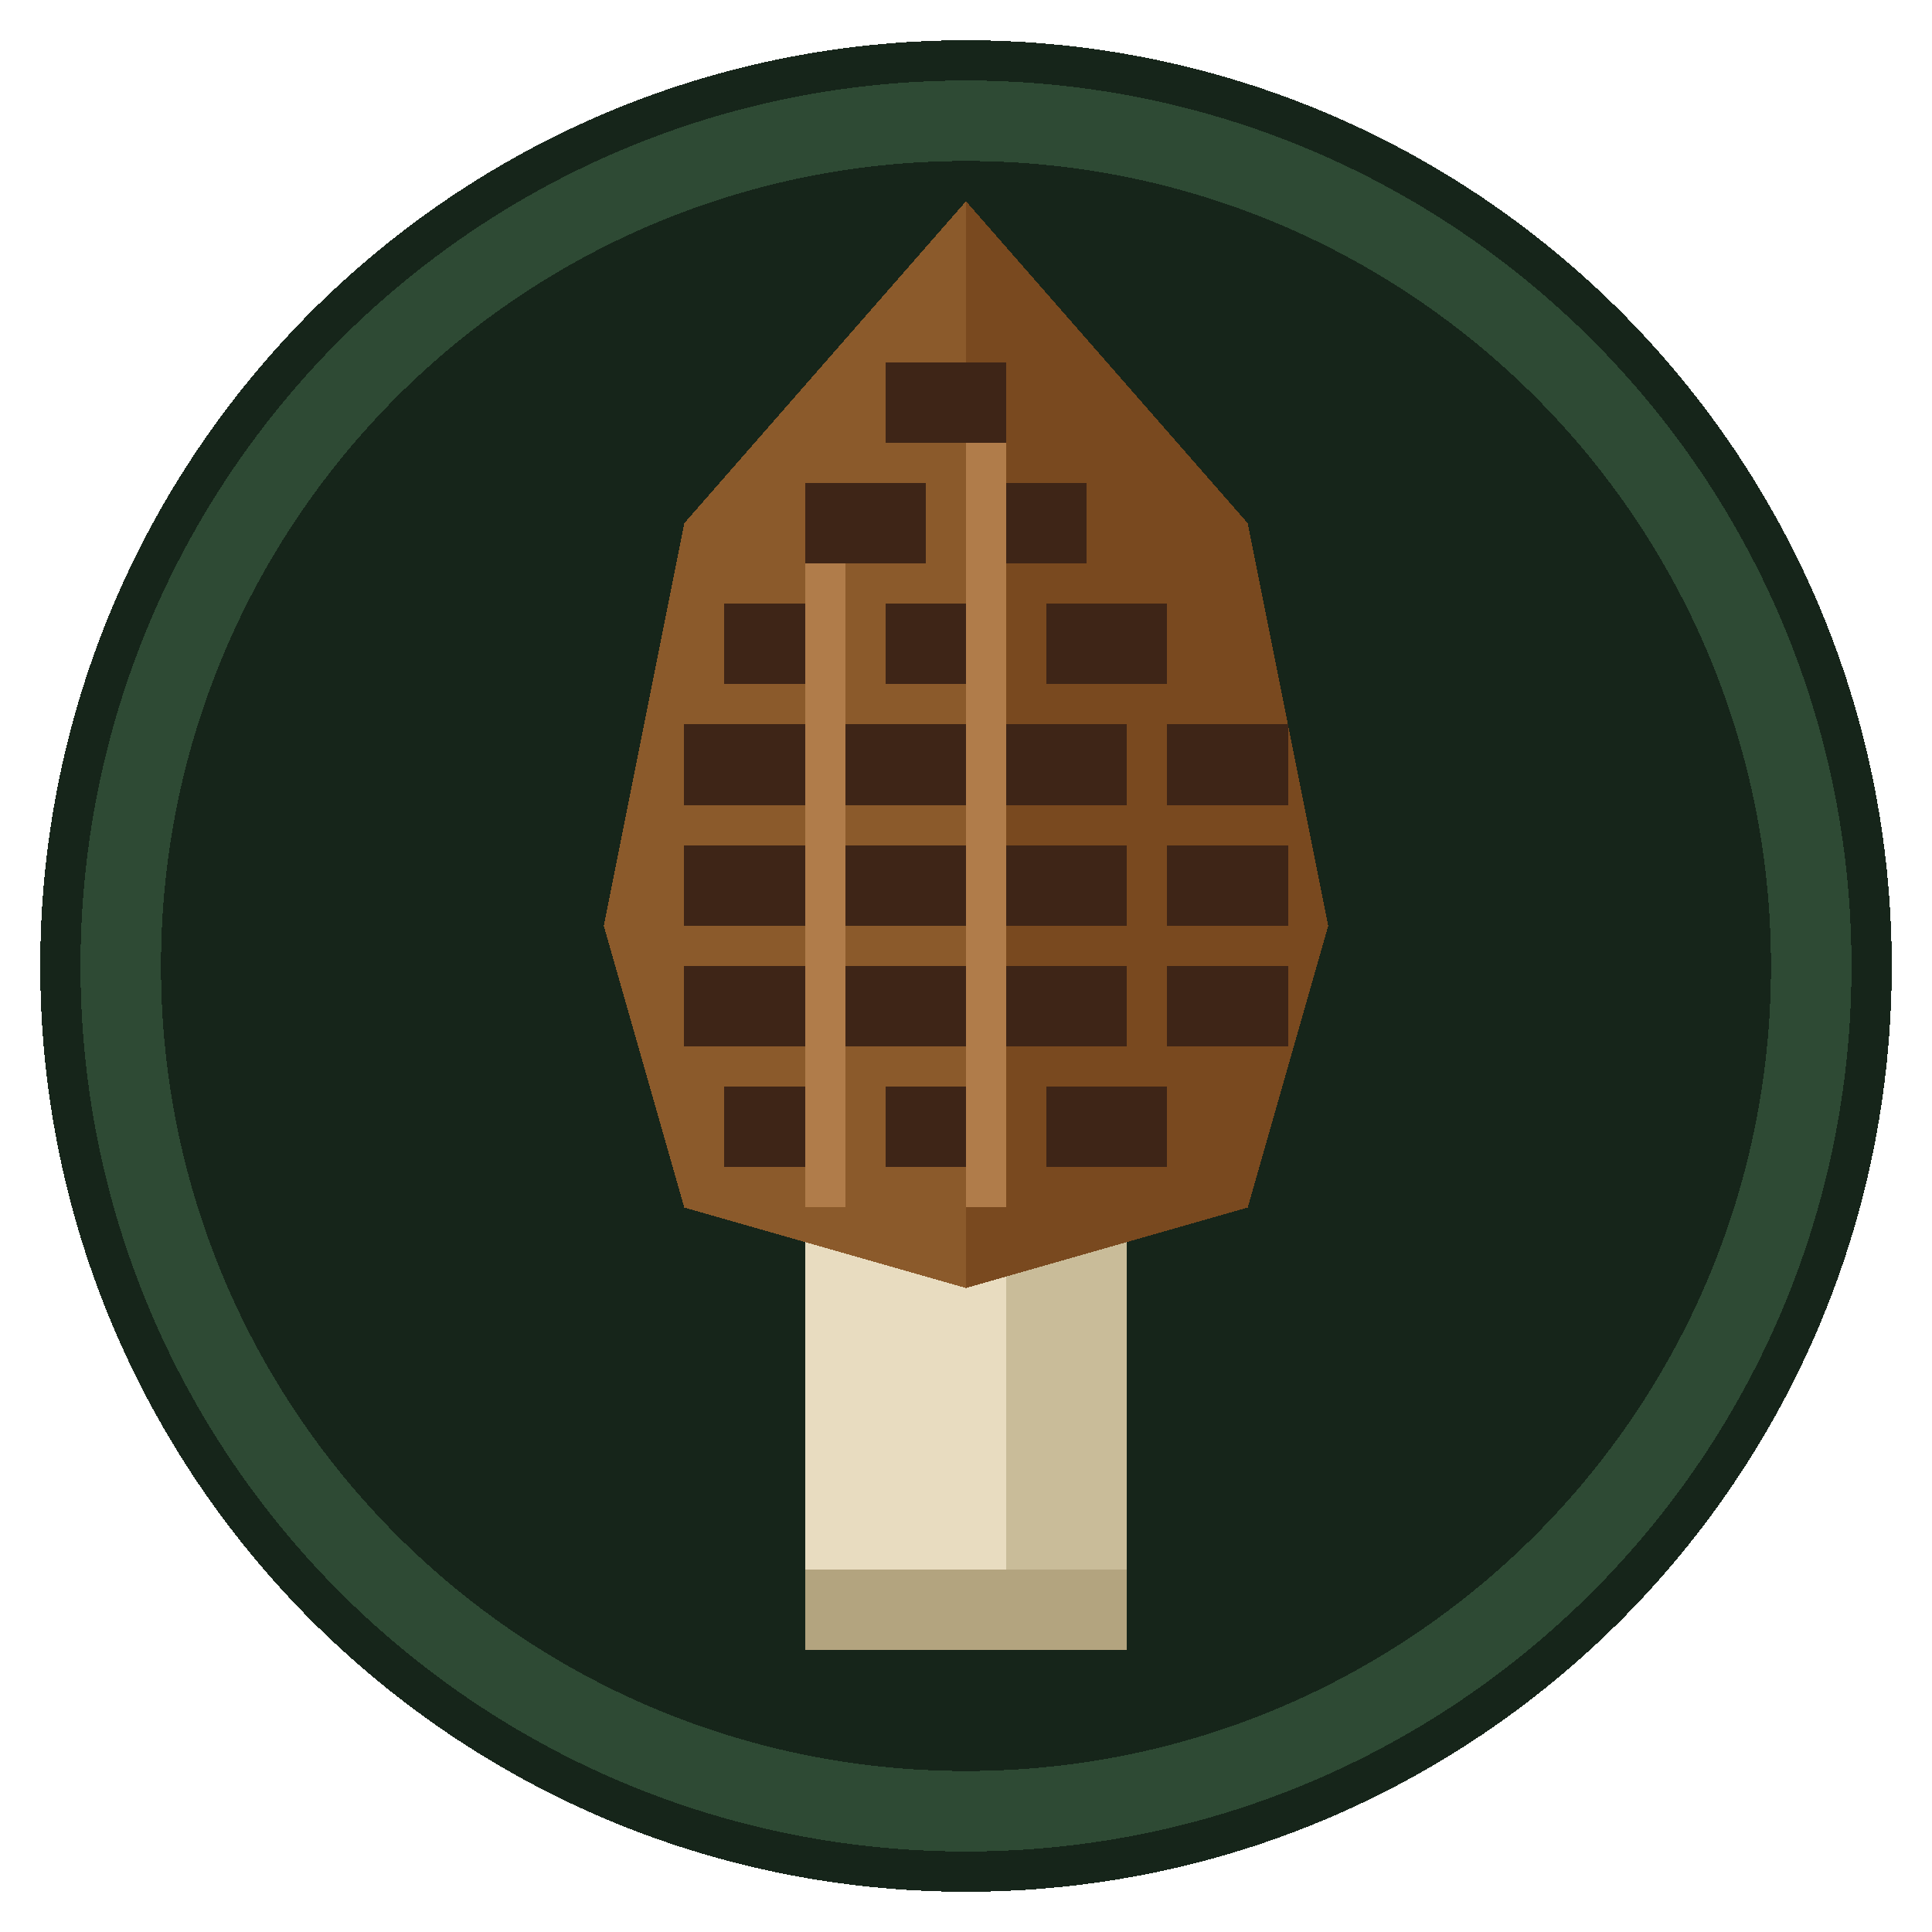
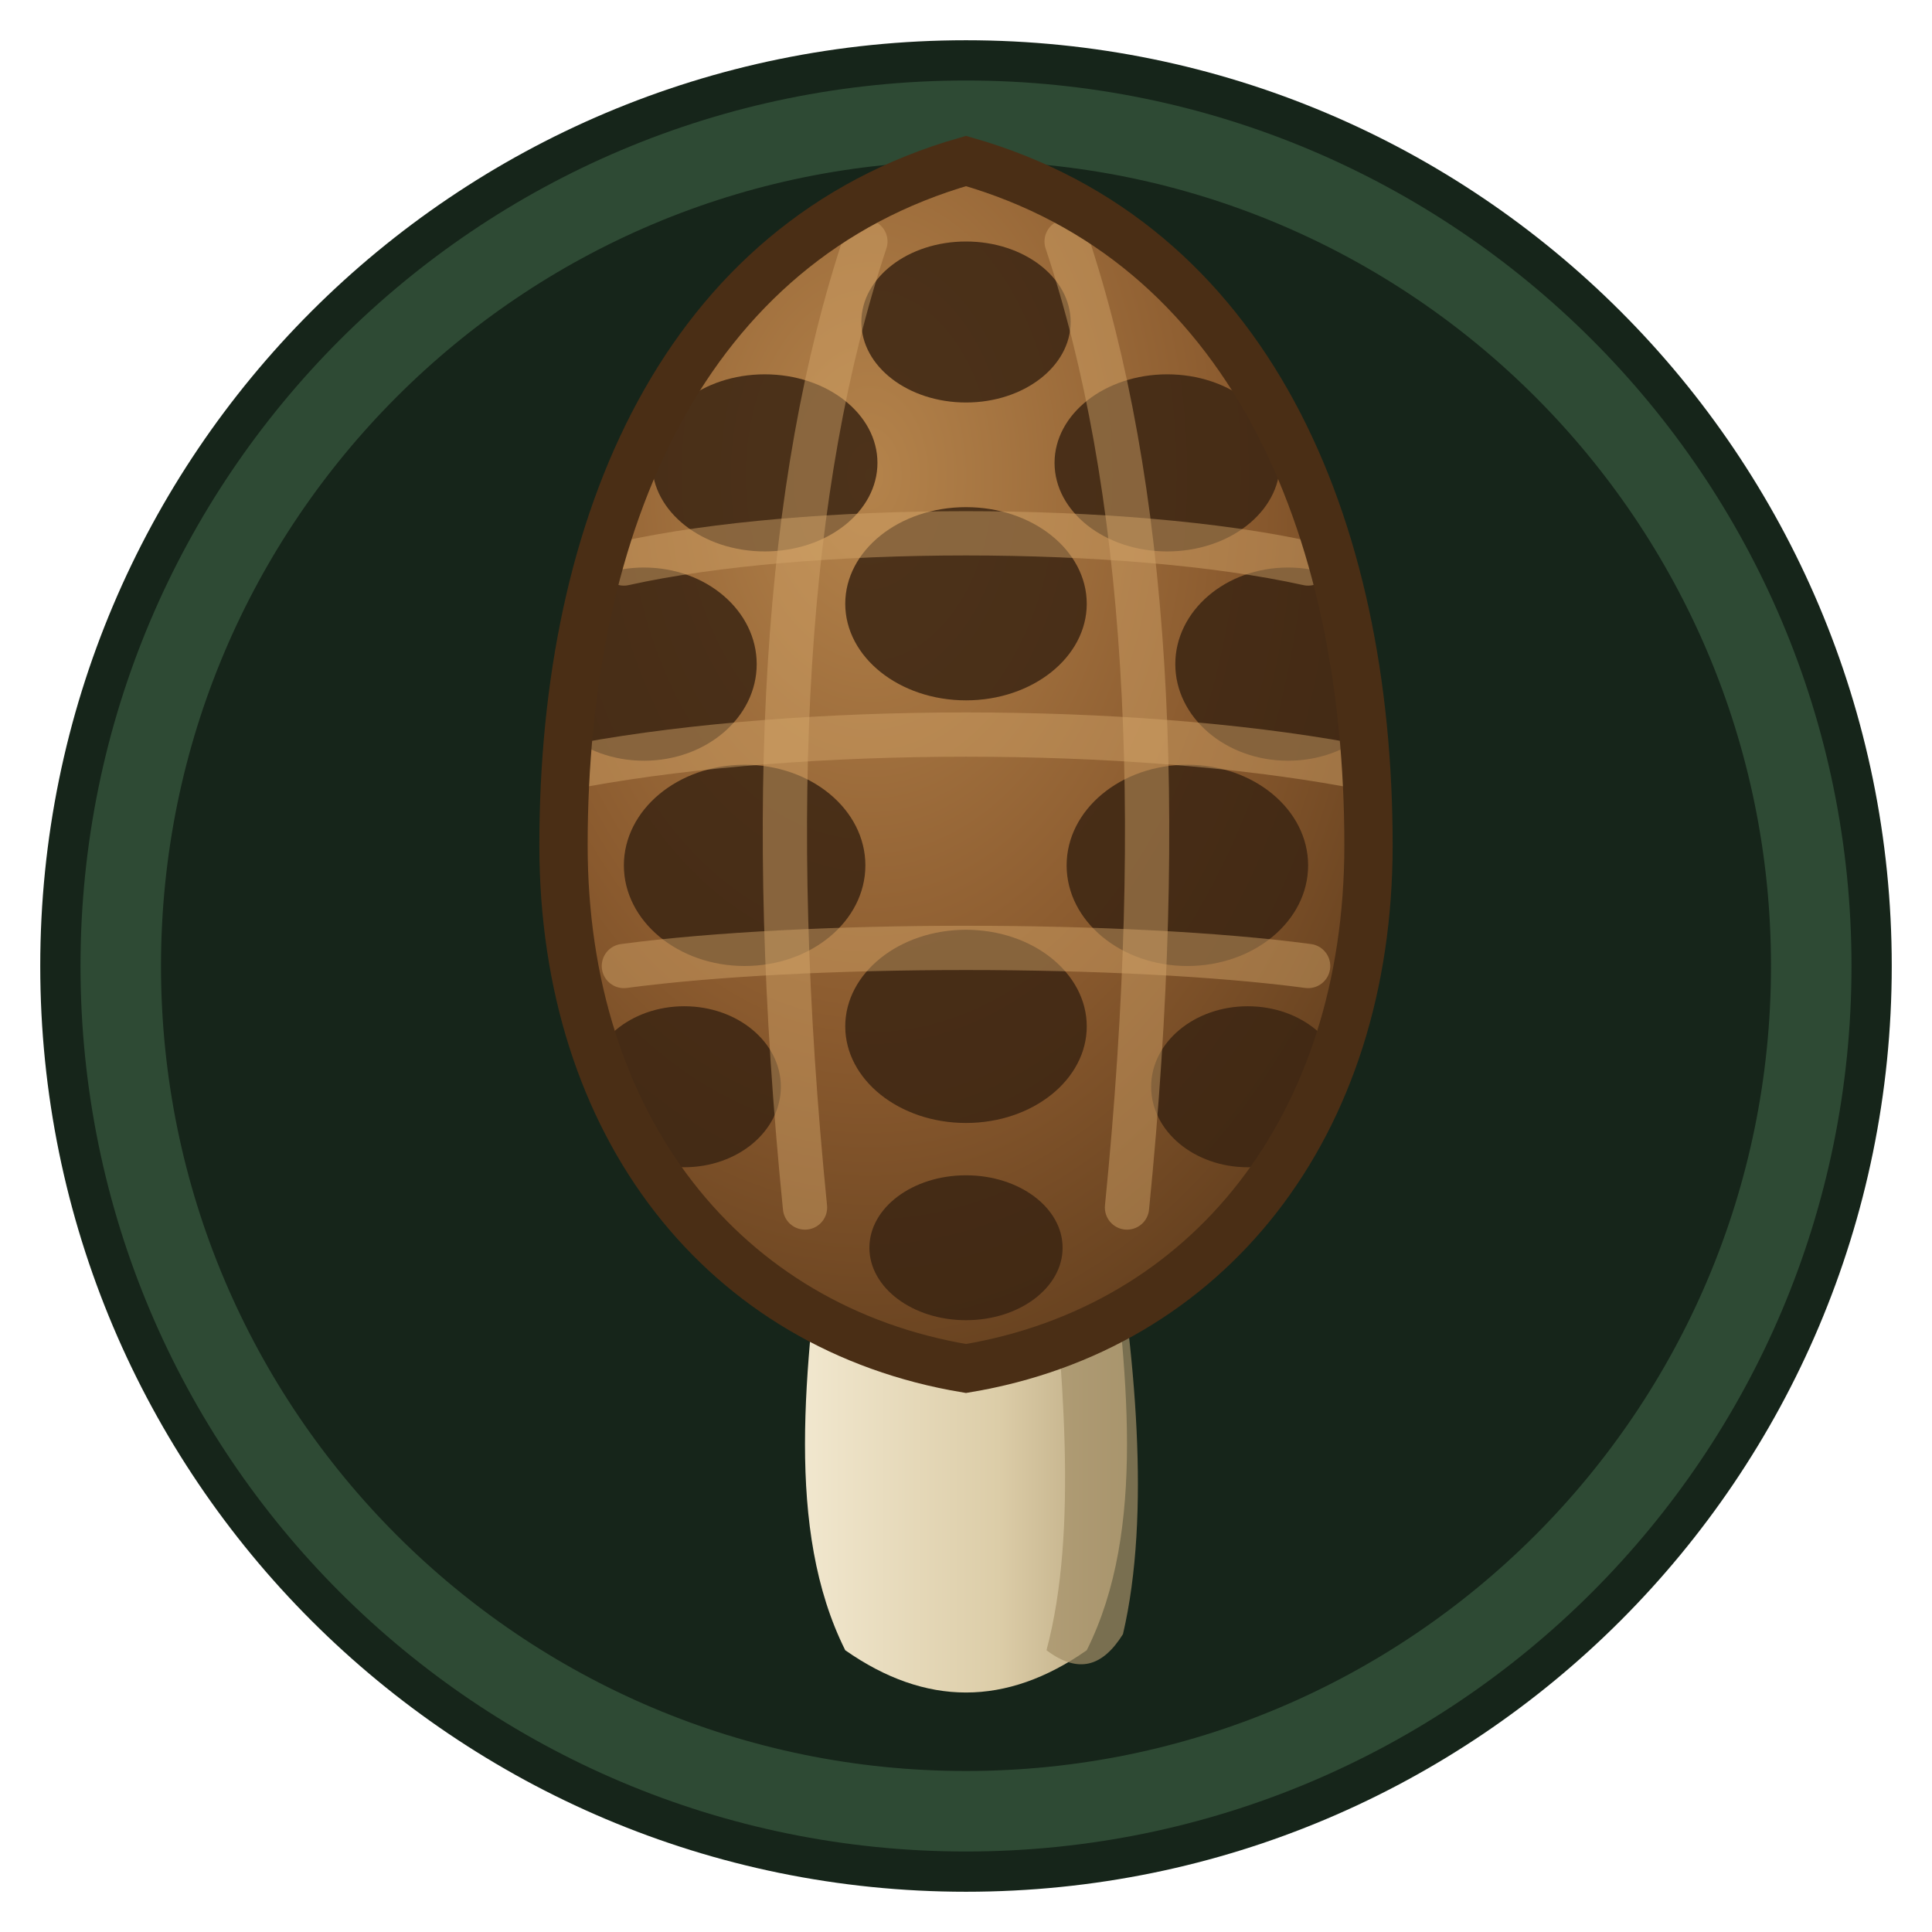
- <svg xmlns="http://www.w3.org/2000/svg" viewBox="0 0 48 48" width="48" height="48" shape-rendering="crispEdges" role="presentation">
+ <svg xmlns="http://www.w3.org/2000/svg" viewBox="0 0 48 48" width="48" height="48" role="presentation">
+   <defs>
+     <radialGradient id="cap" cx=".38" cy=".26" r=".85">
+       <stop offset="0%" stop-color="#B4834B" />
+       <stop offset="55%" stop-color="#8A5A2E" />
+       <stop offset="100%" stop-color="#5C3A1B" />
+     </radialGradient>
+     <linearGradient id="stem" x1="0" y1="0" x2="1" y2="0">
+       <stop offset="0%" stop-color="#F1E7CE" />
+       <stop offset="60%" stop-color="#DCCDA8" />
+       <stop offset="100%" stop-color="#B8A47C" />
+     </linearGradient>
+     <clipPath id="capClip">
+       <path d="M24 4 C31 6 34 13 34 21 C34 28 30 33 24 34 C18 33 14 28 14 21 C14 13 17 6 24 4 Z" />
+     </clipPath>
+   </defs>
  <circle cx="24" cy="24" r="23" fill="#16251A" />
  <circle cx="24" cy="24" r="21" fill="none" stroke="#2E4A34" stroke-width="2" />
-   <rect x="20" y="29" width="8" height="12" fill="#E8DCC0" />
-   <rect x="25" y="29" width="3" height="12" fill="#C9BC99" />
-   <rect x="20" y="39" width="8" height="2" fill="#B3A47F" />
-   <path d="M24 5 L31 13 L33 23 L31 30 L24 32 L17 30 L15 23 L17 13 Z" fill="#8B5A2B" />
-   <path d="M24 5 L31 13 L33 23 L31 30 L24 32 Z" fill="#79491F" />
-   <g fill="#3E2517">
-     <rect x="22" y="9" width="3" height="2" />
-     <rect x="20" y="12" width="3" height="2" />
-     <rect x="24" y="12" width="3" height="2" />
-     <rect x="18" y="15" width="3" height="2" />
-     <rect x="22" y="15" width="3" height="2" />
-     <rect x="26" y="15" width="3" height="2" />
-     <rect x="17" y="18" width="3" height="2" />
-     <rect x="21" y="18" width="3" height="2" />
-     <rect x="25" y="18" width="3" height="2" />
-     <rect x="29" y="18" width="3" height="2" />
-     <rect x="17" y="21" width="3" height="2" />
-     <rect x="21" y="21" width="3" height="2" />
-     <rect x="25" y="21" width="3" height="2" />
-     <rect x="29" y="21" width="3" height="2" />
-     <rect x="17" y="24" width="3" height="2" />
-     <rect x="21" y="24" width="3" height="2" />
-     <rect x="25" y="24" width="3" height="2" />
-     <rect x="29" y="24" width="3" height="2" />
-     <rect x="18" y="27" width="3" height="2" />
-     <rect x="22" y="27" width="3" height="2" />
-     <rect x="26" y="27" width="3" height="2" />
+   <path d="M20.5 30 C20 34 19.5 38 21 41 C23 42.4 25 42.4 27 41 C28.5 38 28 34 27.5 30 Z" fill="url(#stem)" />
+   <path d="M26 30 C26.4 34 26.8 38 26 41 C26.8 41.6 27.4 41.4 27.9 40.6 C28.6 37.6 28.2 33.6 27.6 30 Z" fill="#A28E66" opacity=".7" />
+   <path d="M24 4 C31 6 34 13 34 21 C34 28 30 33 24 34 C18 33 14 28 14 21 C14 13 17 6 24 4 Z" fill="url(#cap)" />
+   <g clip-path="url(#capClip)" fill="#3B2412" opacity=".85">
+     <ellipse cx="24" cy="8" rx="2.6" ry="2" />
+     <ellipse cx="19" cy="11.5" rx="2.8" ry="2.2" />
+     <ellipse cx="29" cy="11.5" rx="2.8" ry="2.2" />
+     <ellipse cx="16" cy="16.5" rx="2.8" ry="2.4" />
+     <ellipse cx="24" cy="15" rx="3" ry="2.4" />
+     <ellipse cx="32" cy="16.5" rx="2.8" ry="2.4" />
+     <ellipse cx="18.5" cy="21.5" rx="3" ry="2.5" />
+     <ellipse cx="29.5" cy="21.5" rx="3" ry="2.5" />
+     <ellipse cx="24" cy="25.5" rx="3" ry="2.4" />
+     <ellipse cx="17" cy="27" rx="2.4" ry="2" />
+     <ellipse cx="31" cy="27" rx="2.4" ry="2" />
+     <ellipse cx="24" cy="31" rx="2.4" ry="1.8" />
  </g>
-   <g fill="#B07C4A">
-     <rect x="20" y="14" width="1" height="16" />
-     <rect x="24" y="11" width="1" height="19" />
+   <g clip-path="url(#capClip)" fill="none" stroke="#D6A76B" stroke-opacity=".45" stroke-width="1.1" stroke-linecap="round">
+     <path d="M21.5 6 C19.5 12 19 20 20 30" />
+     <path d="M26.5 6 C28.5 12 29 20 28 30" />
+     <path d="M15.5 14 C20 13 28 13 32.5 14" />
+     <path d="M14.5 19 C20 18 28 18 33.5 19" />
+     <path d="M15.5 24 C20 23.4 28 23.4 32.5 24" />
  </g>
+   <path d="M24 4 C31 6 34 13 34 21 C34 28 30 33 24 34 C18 33 14 28 14 21 C14 13 17 6 24 4 Z" fill="none" stroke="#4A2E15" stroke-width="1.2" />
</svg>
